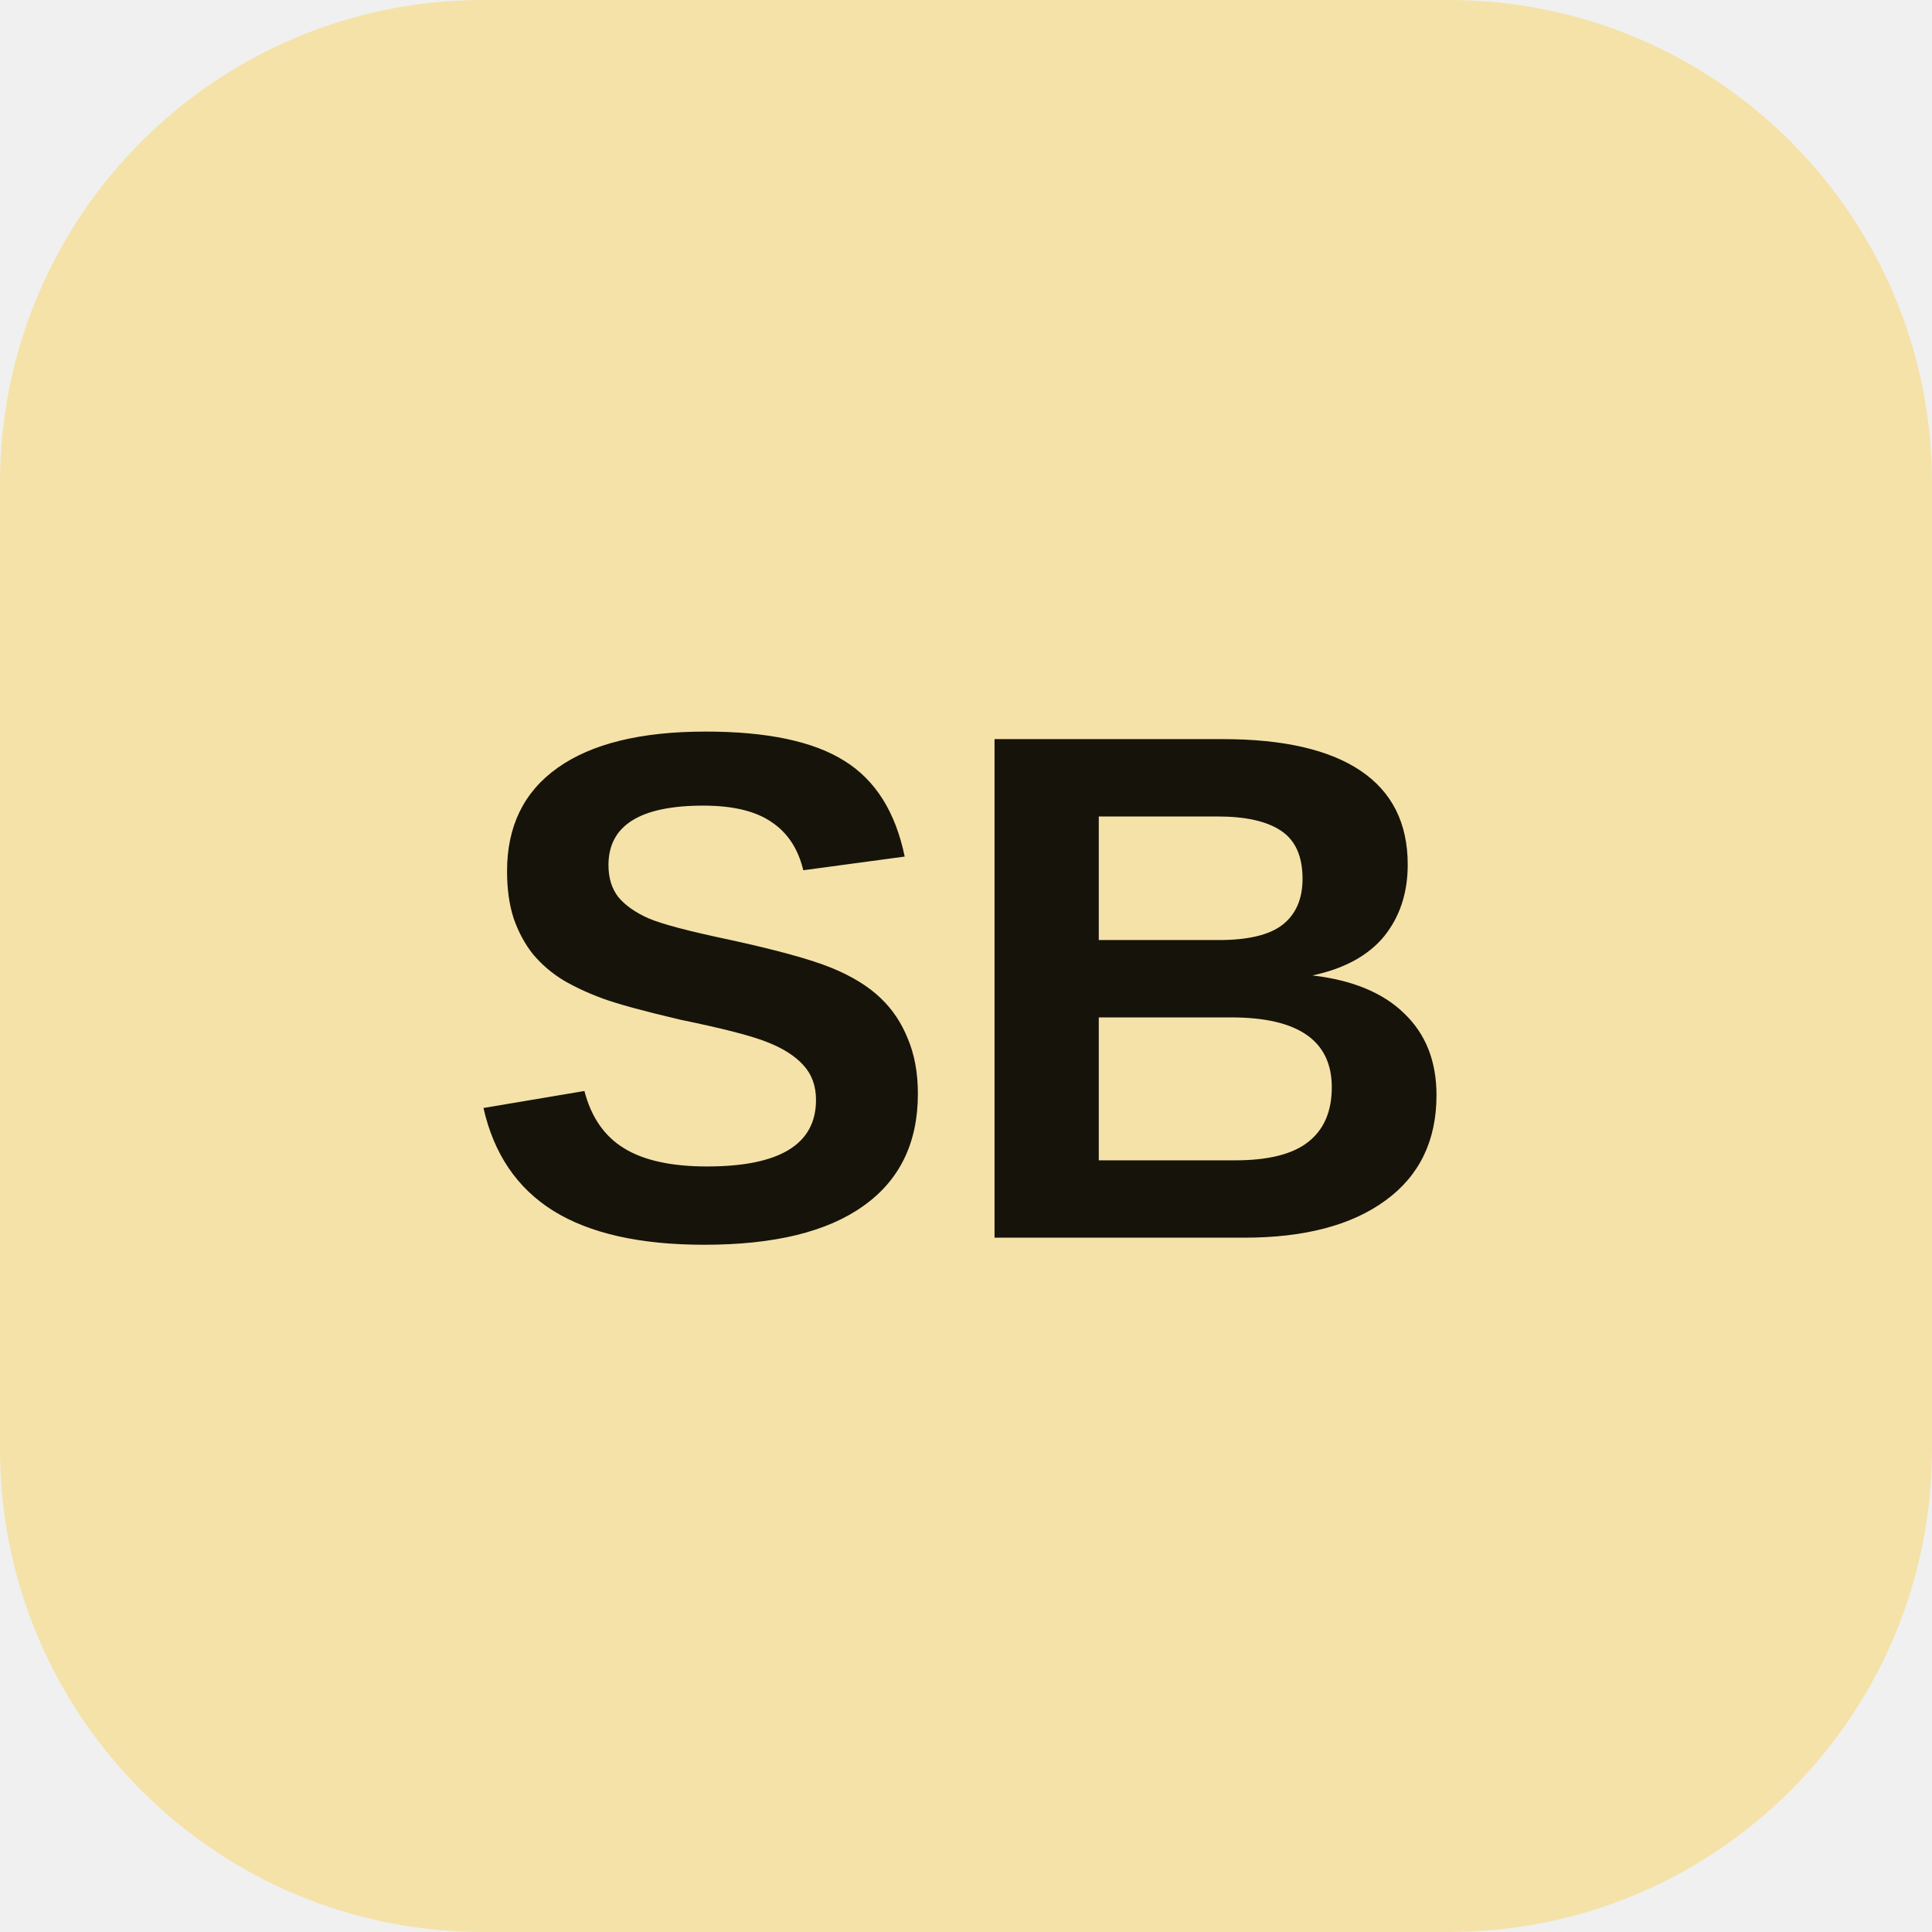
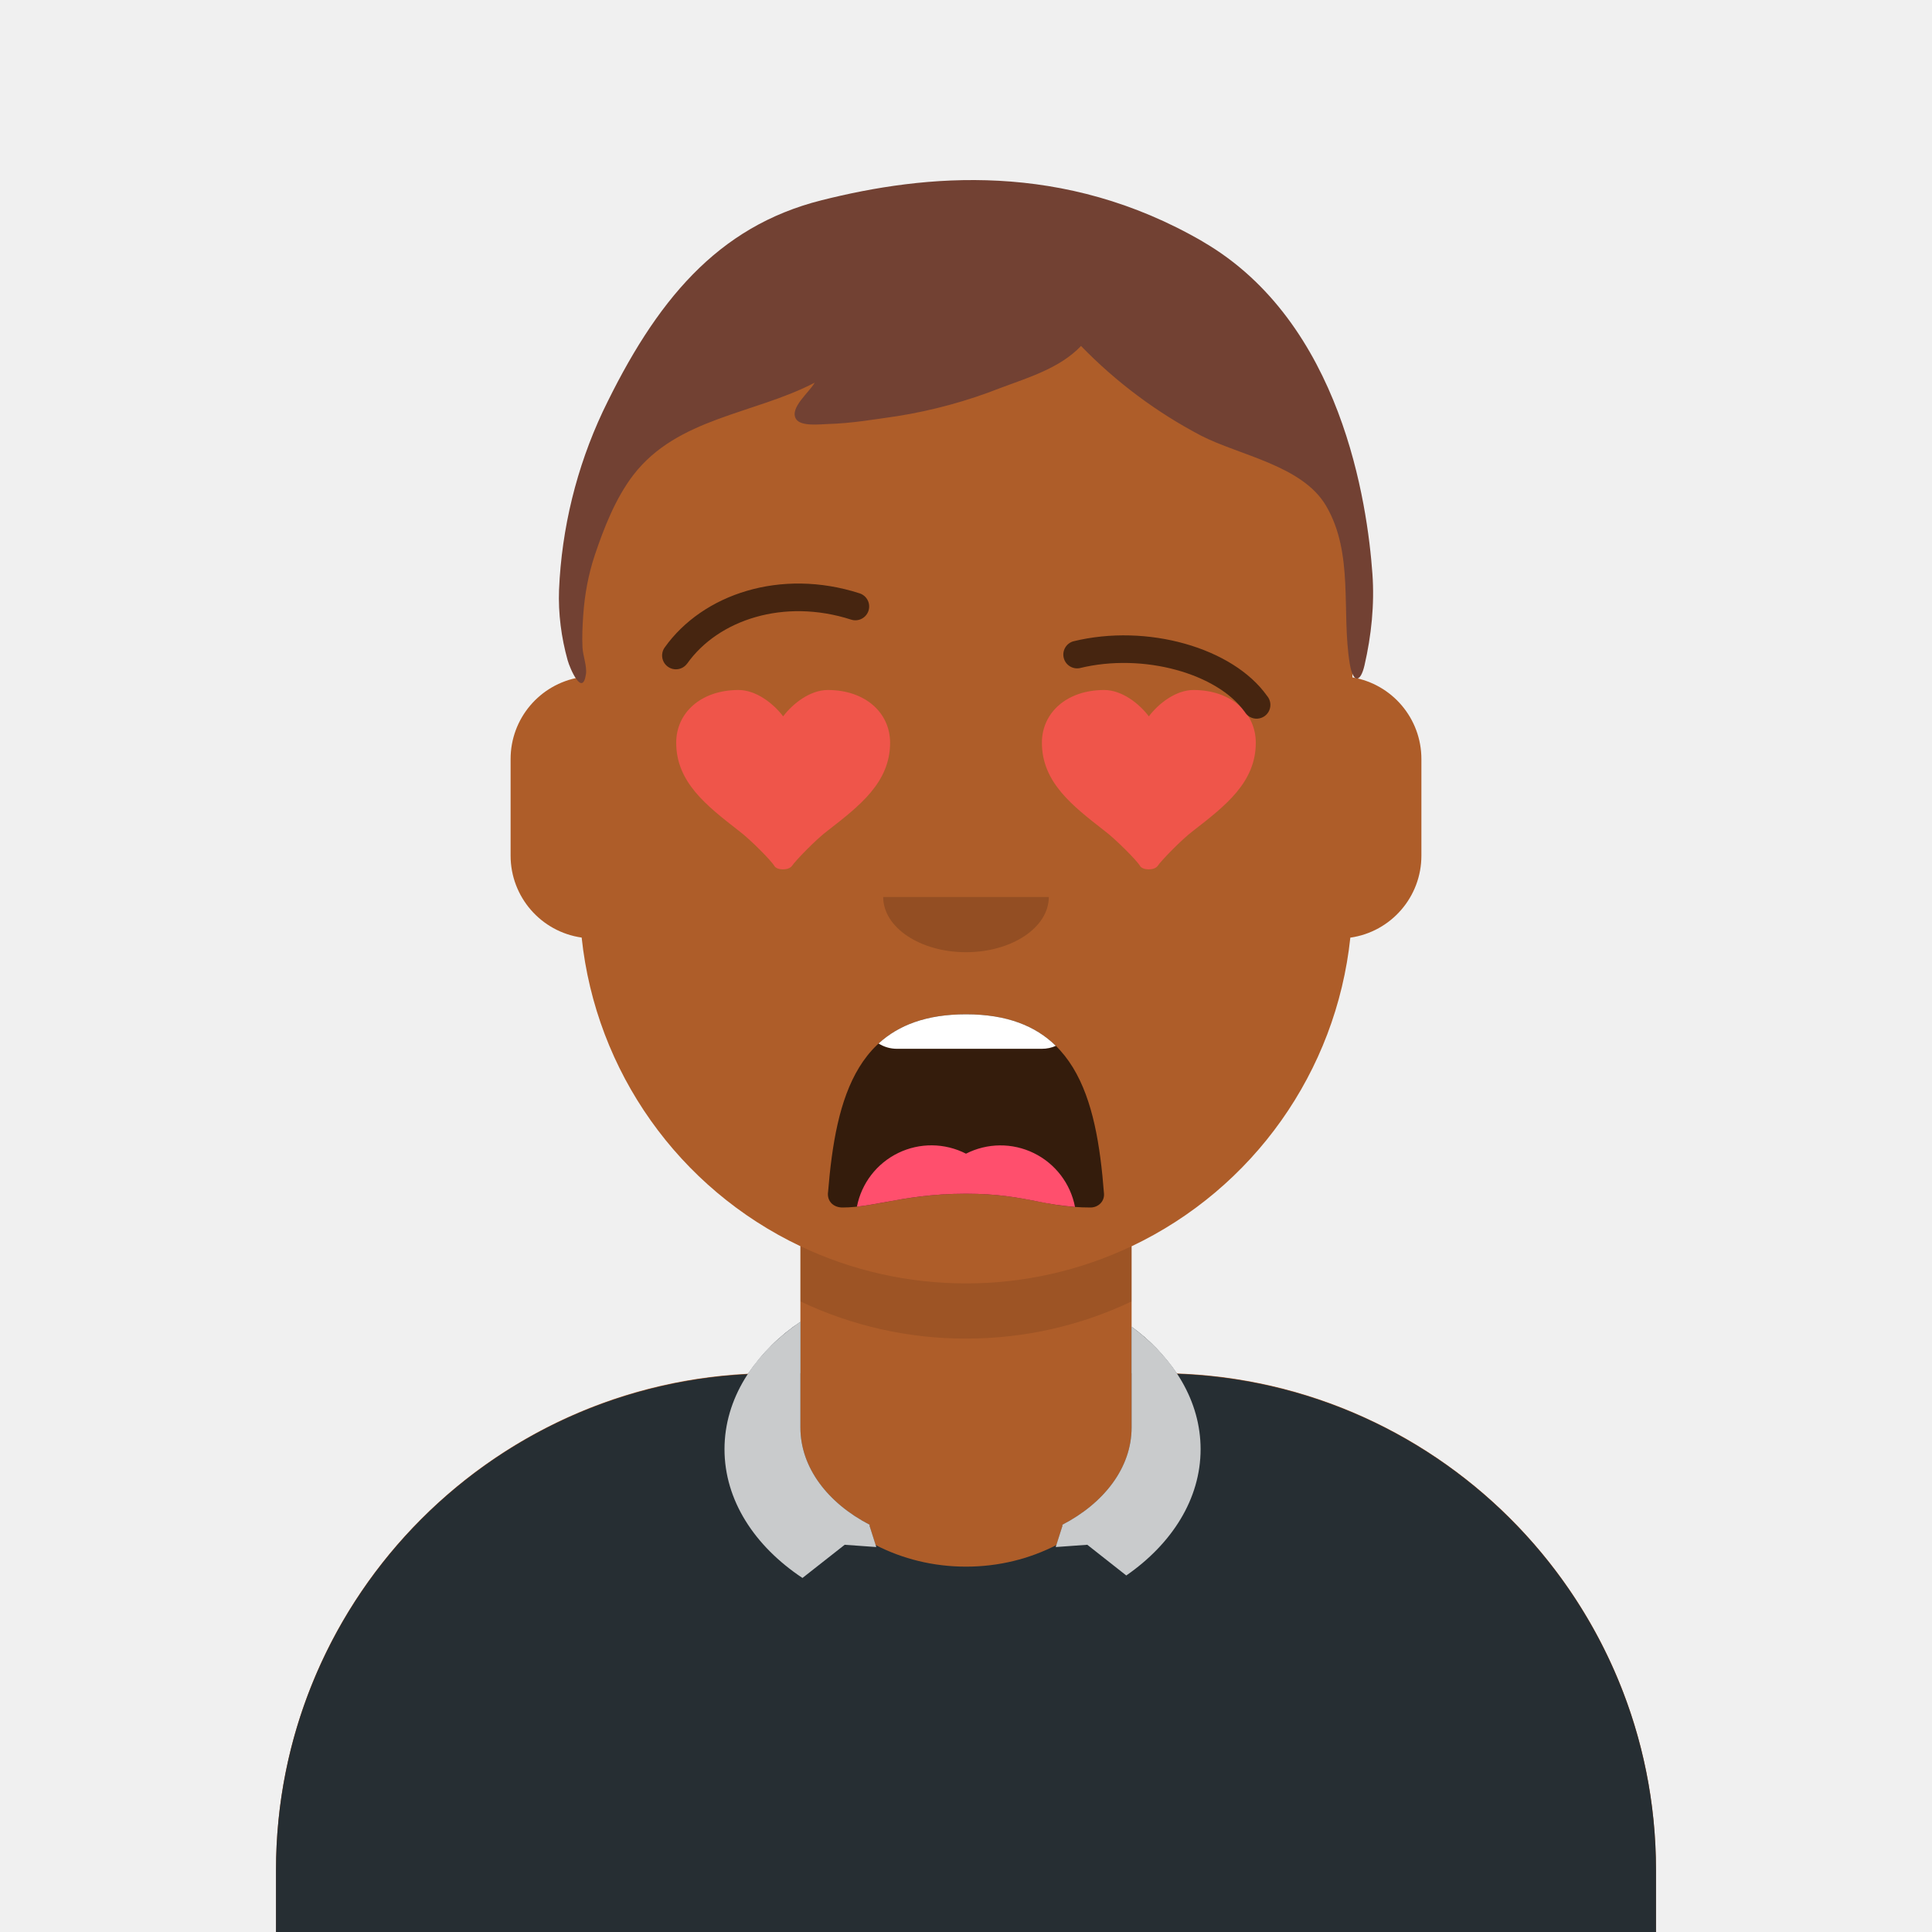
- <svg xmlns="http://www.w3.org/2000/svg" width="64" height="64" viewBox="0 0 64 64">
-   <rect width="64" height="64" rx="16" fill="#F5E2A8" />
-   <text x="32" y="41" font-family="Arial, Helvetica, sans-serif" font-size="24" font-weight="800" fill="#16130A" text-anchor="middle">SB</text>
+ <svg xmlns="http://www.w3.org/2000/svg" viewBox="0 0 280 280" fill="none" shape-rendering="auto">
+   <mask id="viewboxMask">
+     <rect width="280" height="280" rx="0" ry="0" x="0" y="0" fill="#fff" />
+   </mask>
+   <g mask="url(#viewboxMask)">
+     <g transform="translate(8)">
+       <path d="M132 36a56 56 0 0 0-56 56v6.17A12 12 0 0 0 66 110v14a12 12 0 0 0 10.3 11.88 56.04 56.04 0 0 0 31.7 44.73v18.4h-4a72 72 0 0 0-72 72v9h200v-9a72 72 0 0 0-72-72h-4v-18.39a56.04 56.04 0 0 0 31.7-44.73A12 12 0 0 0 198 124v-14a12 12 0 0 0-10-11.83V92a56 56 0 0 0-56-56Z" fill="#ae5d29" />
+       <path d="M108 180.61v8a55.79 55.79 0 0 0 24 5.39c8.59 0 16.73-1.93 24-5.39v-8a55.79 55.79 0 0 1-24 5.39 55.79 55.79 0 0 1-24-5.39Z" fill="#000" fill-opacity=".1" />
+       <g transform="translate(0 170)">
+         <path d="M100.37 29.14a27.6 27.6 0 0 1 7.63-7.57v15.3c0 5.83 3.98 10.98 10.08 14.13l-.08.06.9 2.86c3.89 2 8.35 3.13 13.1 3.13s9.21-1.13 13.1-3.13l.9-2.86-.08-.06c6.1-3.15 10.08-8.3 10.08-14.12v-14.6a27.1 27.1 0 0 1 6.6 6.82 72 72 0 0 1 69.4 71.95V110H32v-8.95a72 72 0 0 1 68.37-71.9Z" fill="#262e33" />
+         <path d="M108 21.57c-6.77 4.6-11 11.17-11 18.46 0 7.4 4.36 14.05 11.3 18.66l6.12-4.81 4.58.33-1-3.15.08-.06c-6.1-3.15-10.08-8.3-10.08-14.12v-15.3ZM156 36.88c0 5.82-3.98 10.97-10.08 14.12l.08.06-1 3.15 4.58-.33 5.65 4.45c6.63-4.6 10.77-11.1 10.77-18.3 0-6.92-3.82-13.2-10-17.75v14.6Z" fill="#fff" fill-opacity=".75" />
+       </g>
+       <g transform="translate(78 134)">
+         <path fill-rule="evenodd" clip-rule="evenodd" d="M34 38.86C35.14 24.88 38.24 13.01 54 13c15.76 0 18.92 11.94 20 26 .08 1.12-.83 2-1.96 2-6.69 0-9.37-2-18.05-2-8.7 0-13.24 2-17.9 2-1.15 0-2.2-.74-2.1-2.14Z" fill="#000" fill-opacity=".7" />
+         <path d="M67.02 17.57c-.61.28-1.3.43-2.02.43H44c-.98 0-1.9-.28-2.67-.77C44.23 14.57 48.28 13 54 13c5.95 0 10.1 1.7 13.02 4.57Z" fill="#fff" />
+         <path d="M69.8 40.92a44.2 44.2 0 0 1-5.54-.82c-2.73-.53-5.65-1.1-10.27-1.1-5.02 0-8.66.66-11.74 1.23-1.45.26-2.77.5-4.06.65A11 11 0 0 1 54 33.2a11 11 0 0 1 15.8 7.72Z" fill="#FF4F6D" />
+       </g>
+       <g transform="translate(104 122)">
+         <path fill-rule="evenodd" clip-rule="evenodd" d="M16 8c0 4.42 5.37 8 12 8s12-3.58 12-8" fill="#000" fill-opacity=".16" />
+       </g>
+       <g transform="translate(76 90)">
+         <path d="M35.96 10c-2.55 0-5.08 1.98-6.46 3.82-1.39-1.84-3.9-3.82-6.46-3.82-5.49 0-9.04 3.33-9.04 7.64 0 5.73 4.41 9.13 9.04 12.74 1.66 1.23 4.78 4.4 5.17 5.1.38.68 2.1.7 2.58 0 .48-.73 3.51-3.87 5.17-5.1 4.63-3.6 9.04-7 9.04-12.74 0-4.3-3.55-7.64-9.04-7.64ZM88.96 10c-2.55 0-5.08 1.98-6.46 3.82-1.39-1.84-3.9-3.82-6.46-3.82-5.49 0-9.04 3.33-9.04 7.64 0 5.73 4.41 9.13 9.04 12.74 1.65 1.23 4.78 4.4 5.17 5.1.38.68 2.1.7 2.58 0 .48-.73 3.51-3.87 5.17-5.1 4.63-3.6 9.04-7 9.04-12.74 0-4.3-3.55-7.64-9.04-7.64Z" fill="#FF5353" fill-opacity=".8" />
+       </g>
+       <g transform="translate(76 82)">
+         <path d="M15.6 14.16c4.49-6.32 14-9.5 23.75-6.36a2 2 0 1 0 1.23-3.81c-11.41-3.68-22.74.1-28.25 7.85a2 2 0 1 0 3.26 2.32ZM96.38 21.16c-3.92-5.51-14.65-8.6-23.9-6.33a2 2 0 0 1-.95-3.88c10.74-2.64 23.17.94 28.1 7.9a2 2 0 1 1-3.25 2.3Z" fill="#000" fill-opacity=".6" />
+       </g>
+       <g transform="translate(-1)">
+         <path fill-rule="evenodd" clip-rule="evenodd" d="M167.3 35c-20.18-11.7-40.17-9.78-55.26-5.97-15.1 3.8-24.02 14.62-31.68 30.62a67.68 67.68 0 0 0-6.34 25.83c-.13 3.41.33 6.94 1.25 10.22.33 1.2 2.15 5.39 2.65 2 .17-1.12-.44-2.67-.5-3.86-.08-1.57 0-3.16.11-4.73.2-2.92.73-5.8 1.65-8.59 1.33-3.98 3.02-8.3 5.6-11.67 6.4-8.33 17.49-8.8 26.29-13.39-.77 1.4-3.7 3.68-2.7 5.27.71 1.1 3.38.76 4.65.72 3.35-.09 6.72-.67 10.02-1.14a71.5 71.5 0 0 0 15-4.1c4.02-1.5 8.61-2.88 11.63-6.07a68.67 68.67 0 0 0 17.4 13c5.62 2.88 14.68 4.32 18.11 10.16 4.07 6.91 2.2 15.4 3.44 22.9.47 2.85 1.54 2.79 2.13.24 1-4.33 1.47-8.83 1.15-13.28-.72-10.05-4.4-36.45-24.6-48.15Z" fill="#724133" />
+       </g>
+       <g transform="translate(49 72)" />
+       <g transform="translate(62 42)" />
+     </g>
+   </g>
</svg>
